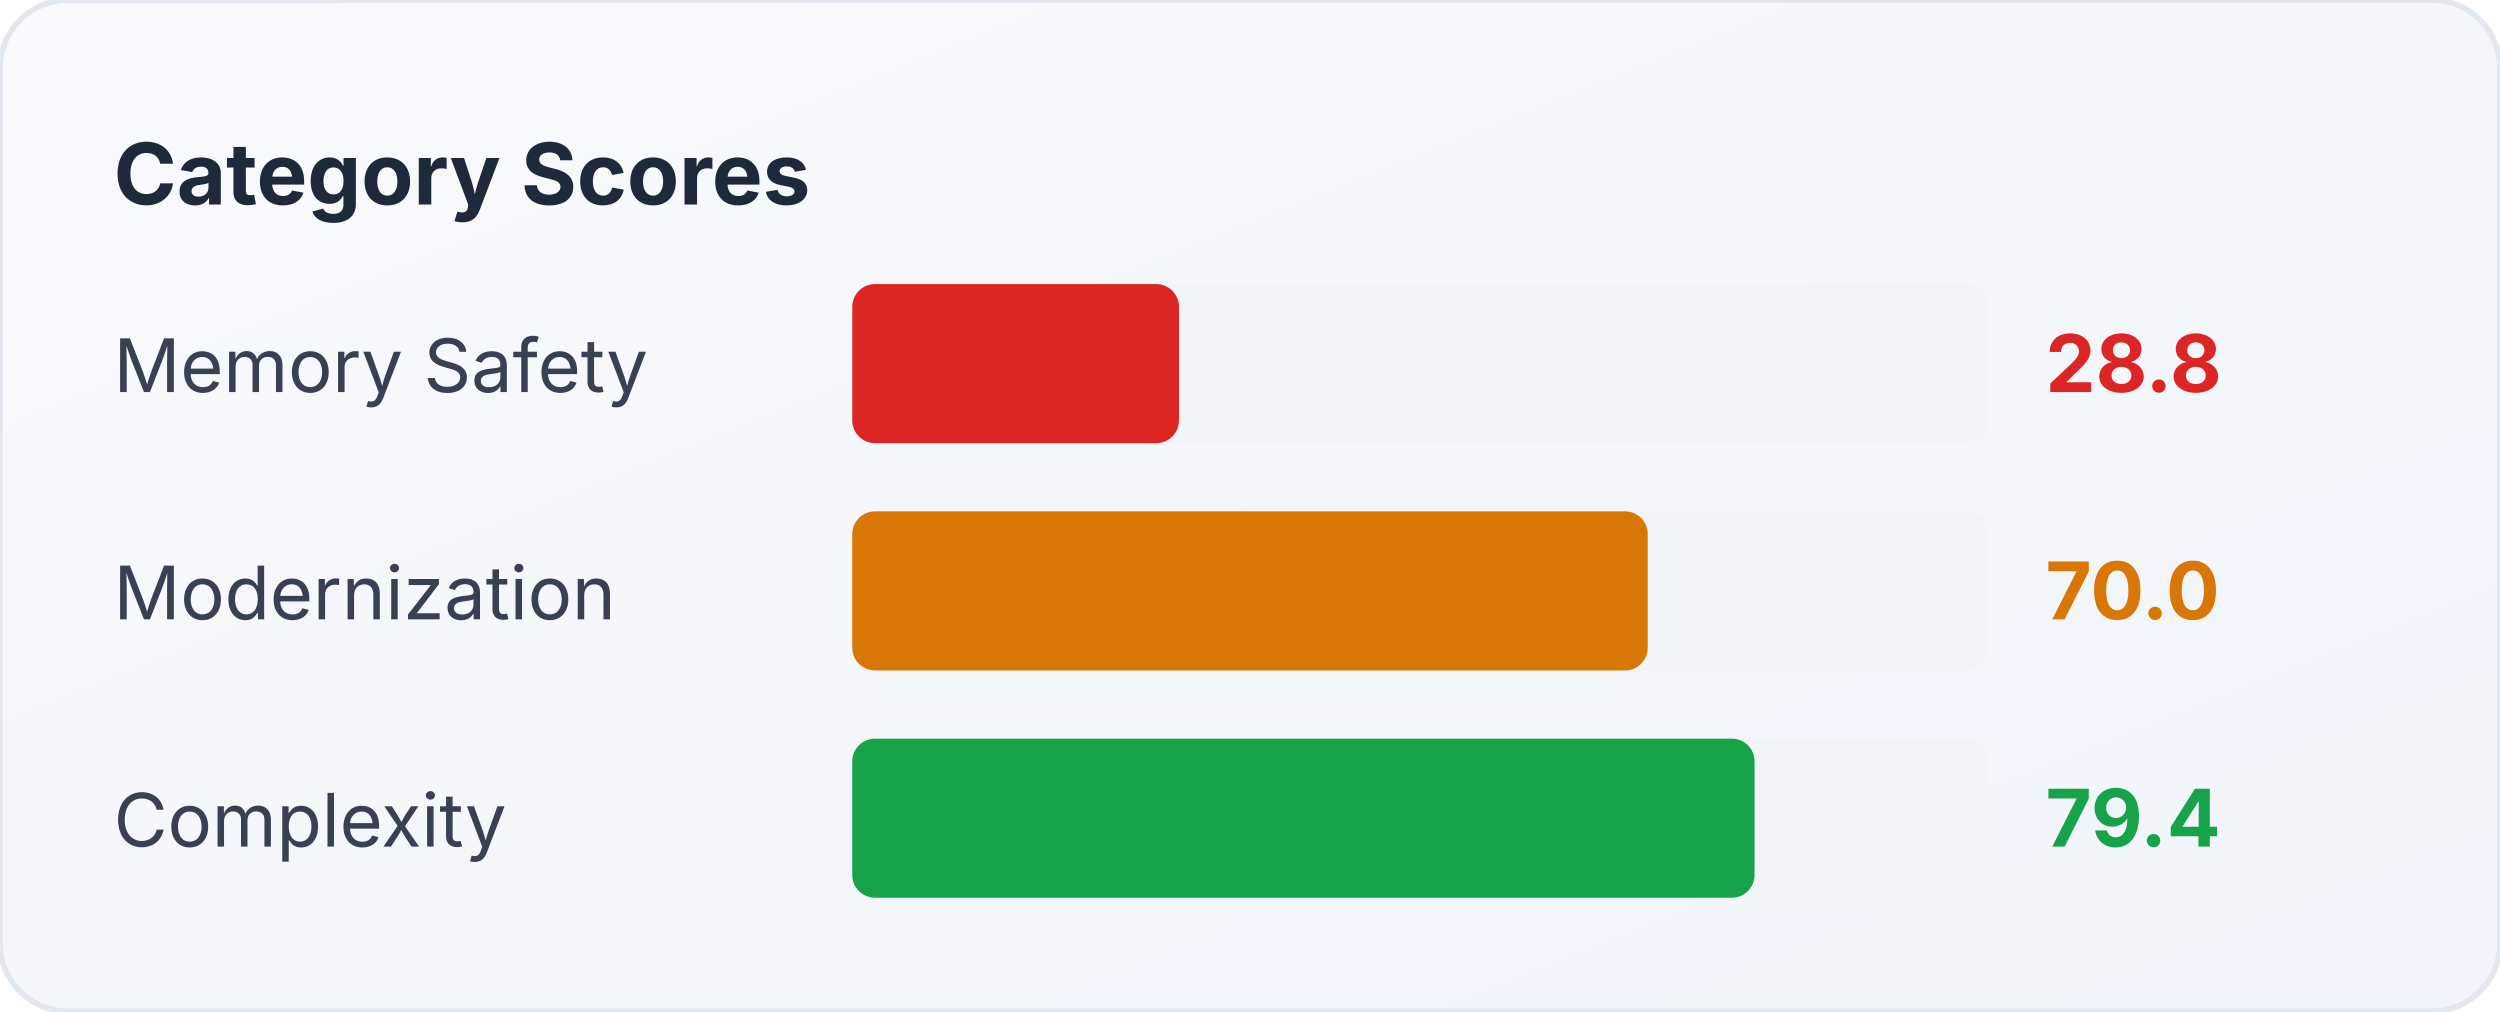
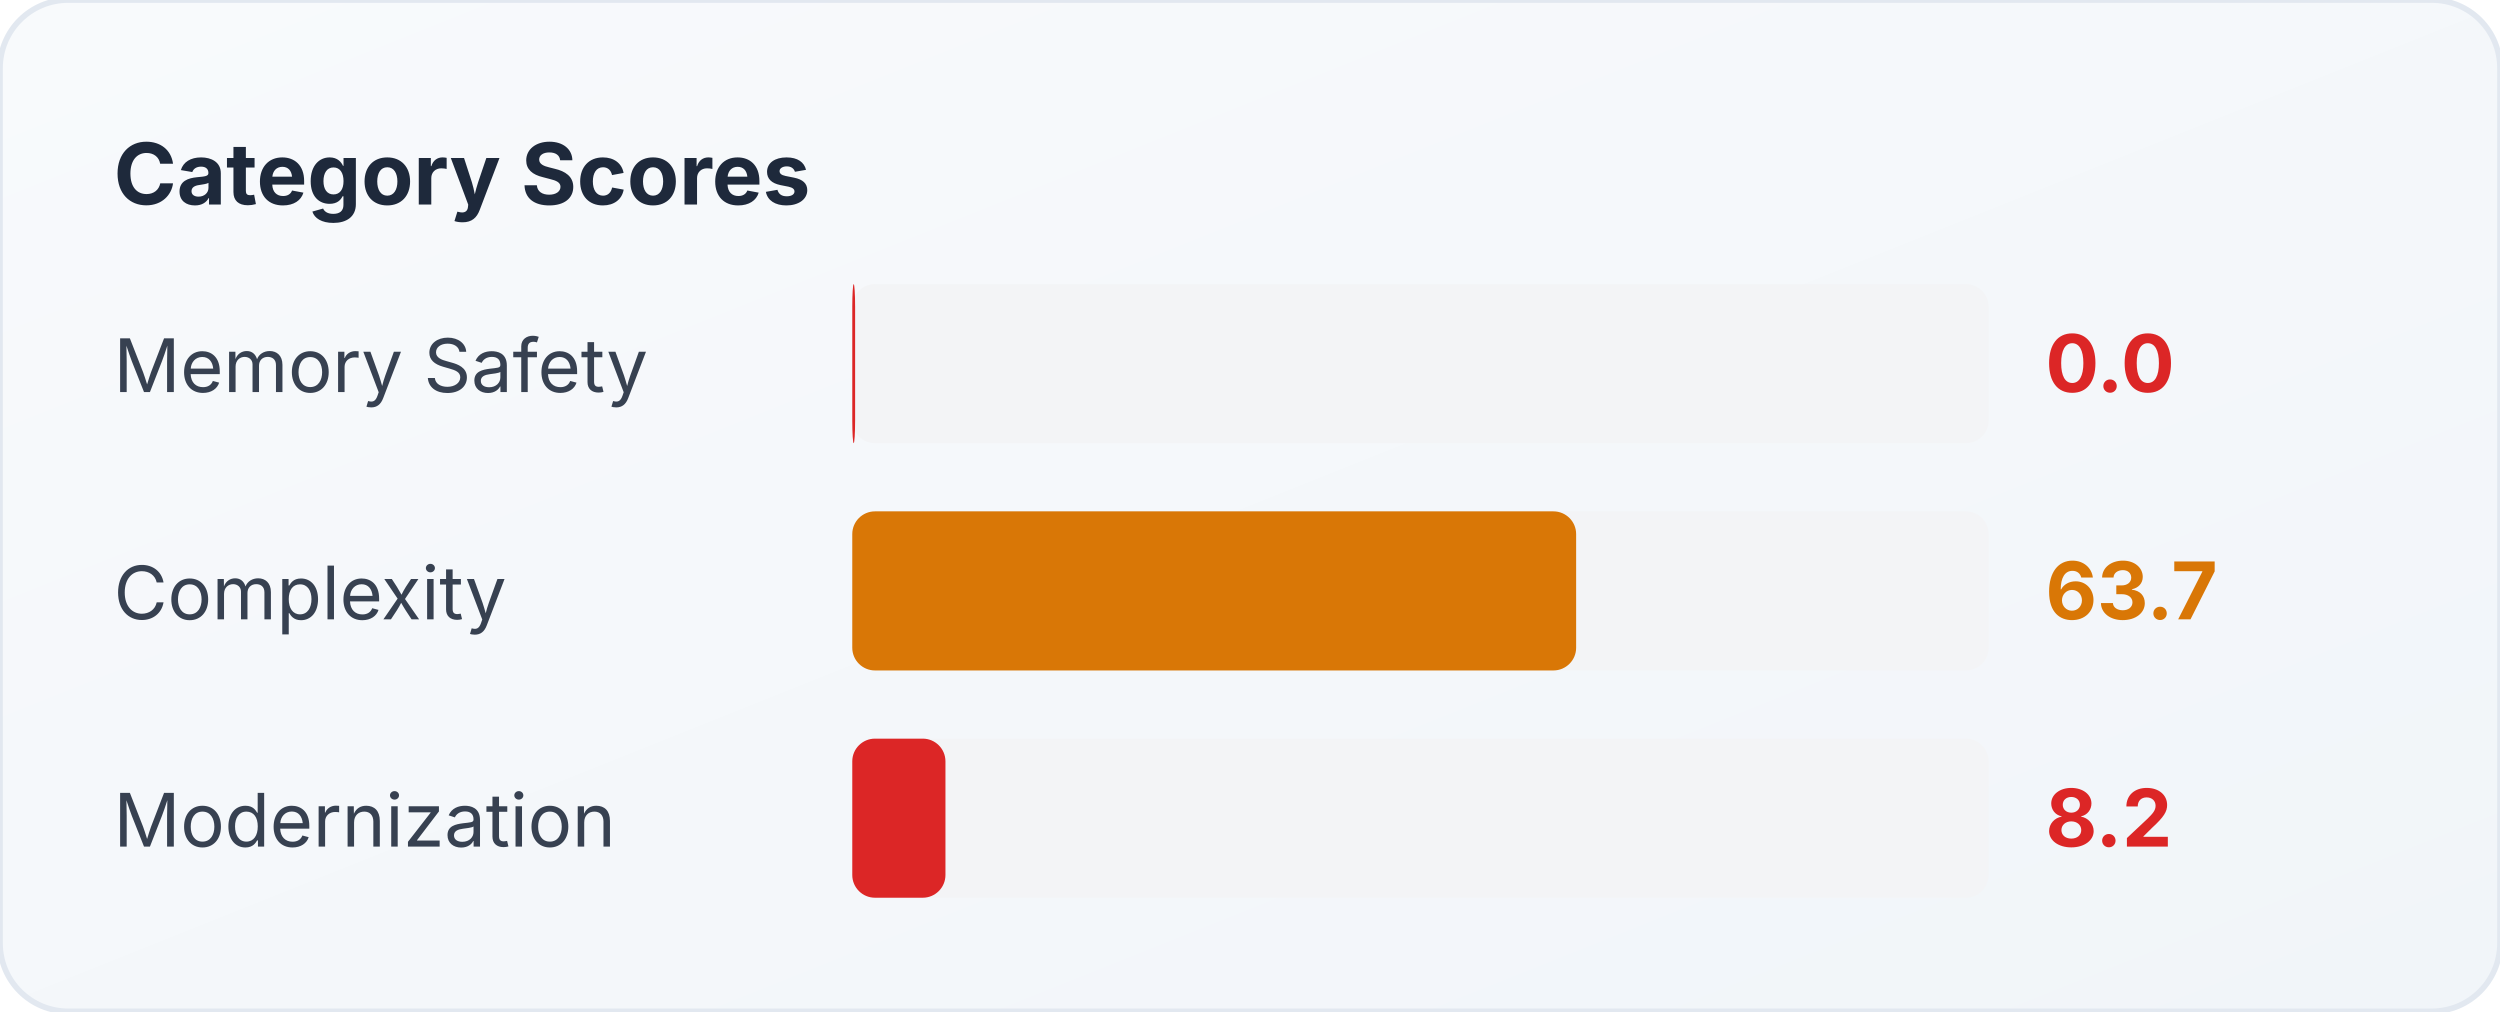
<svg xmlns="http://www.w3.org/2000/svg" viewBox="0 0 440 178" width="440" height="178">
  <defs>
    <linearGradient id="bg-grad2" x1="0" y1="0" x2="1" y2="1">
      <stop offset="0%" stop-color="#f8fafc" />
      <stop offset="100%" stop-color="#f1f5f9" />
    </linearGradient>
  </defs>
  <rect width="440" height="178" rx="12" fill="url(#bg-grad2)" stroke="#e2e8f0" stroke-width="1" />
  <text x="20" y="36" font-family="system-ui, -apple-system, sans-serif" font-size="15" font-weight="700" fill="#1e293b">Category Scores</text>
  <text x="20" y="69.0" font-family="system-ui, -apple-system, sans-serif" font-size="13" fill="#374151">Memory Safety</text>
  <rect x="150" y="50" width="200" height="28" rx="4" fill="#f3f4f6" />
-   <rect x="150" y="50" width="57.5" height="28" rx="4" fill="#dc2626" />
-   <text x="360" y="69.0" font-family="system-ui, -apple-system, sans-serif" font-size="14" font-weight="700" fill="#dc2626">28.8</text>
-   <text x="20" y="109.0" font-family="system-ui, -apple-system, sans-serif" font-size="13" fill="#374151">Modernization</text>
+   <rect x="150" y="50" width="0.5" height="28" rx="4" fill="#dc2626" />
+   <text x="360" y="69.0" font-family="system-ui, -apple-system, sans-serif" font-size="14" font-weight="700" fill="#dc2626">0.0</text>
+   <text x="20" y="109.0" font-family="system-ui, -apple-system, sans-serif" font-size="13" fill="#374151">Complexity</text>
  <rect x="150" y="90" width="200" height="28" rx="4" fill="#f3f4f6" />
-   <rect x="150" y="90" width="140.0" height="28" rx="4" fill="#d97706" />
-   <text x="360" y="109.0" font-family="system-ui, -apple-system, sans-serif" font-size="14" font-weight="700" fill="#d97706">70.0</text>
-   <text x="20" y="149.0" font-family="system-ui, -apple-system, sans-serif" font-size="13" fill="#374151">Complexity</text>
+   <rect x="150" y="90" width="127.4" height="28" rx="4" fill="#d97706" />
+   <text x="360" y="109.0" font-family="system-ui, -apple-system, sans-serif" font-size="14" font-weight="700" fill="#d97706">63.7</text>
+   <text x="20" y="149.0" font-family="system-ui, -apple-system, sans-serif" font-size="13" fill="#374151">Modernization</text>
  <rect x="150" y="130" width="200" height="28" rx="4" fill="#f3f4f6" />
-   <rect x="150" y="130" width="158.8" height="28" rx="4" fill="#16a34a" />
-   <text x="360" y="149.0" font-family="system-ui, -apple-system, sans-serif" font-size="14" font-weight="700" fill="#16a34a">79.4</text>
+   <rect x="150" y="130" width="16.4" height="28" rx="4" fill="#dc2626" />
+   <text x="360" y="149.0" font-family="system-ui, -apple-system, sans-serif" font-size="14" font-weight="700" fill="#dc2626">8.2</text>
</svg>
